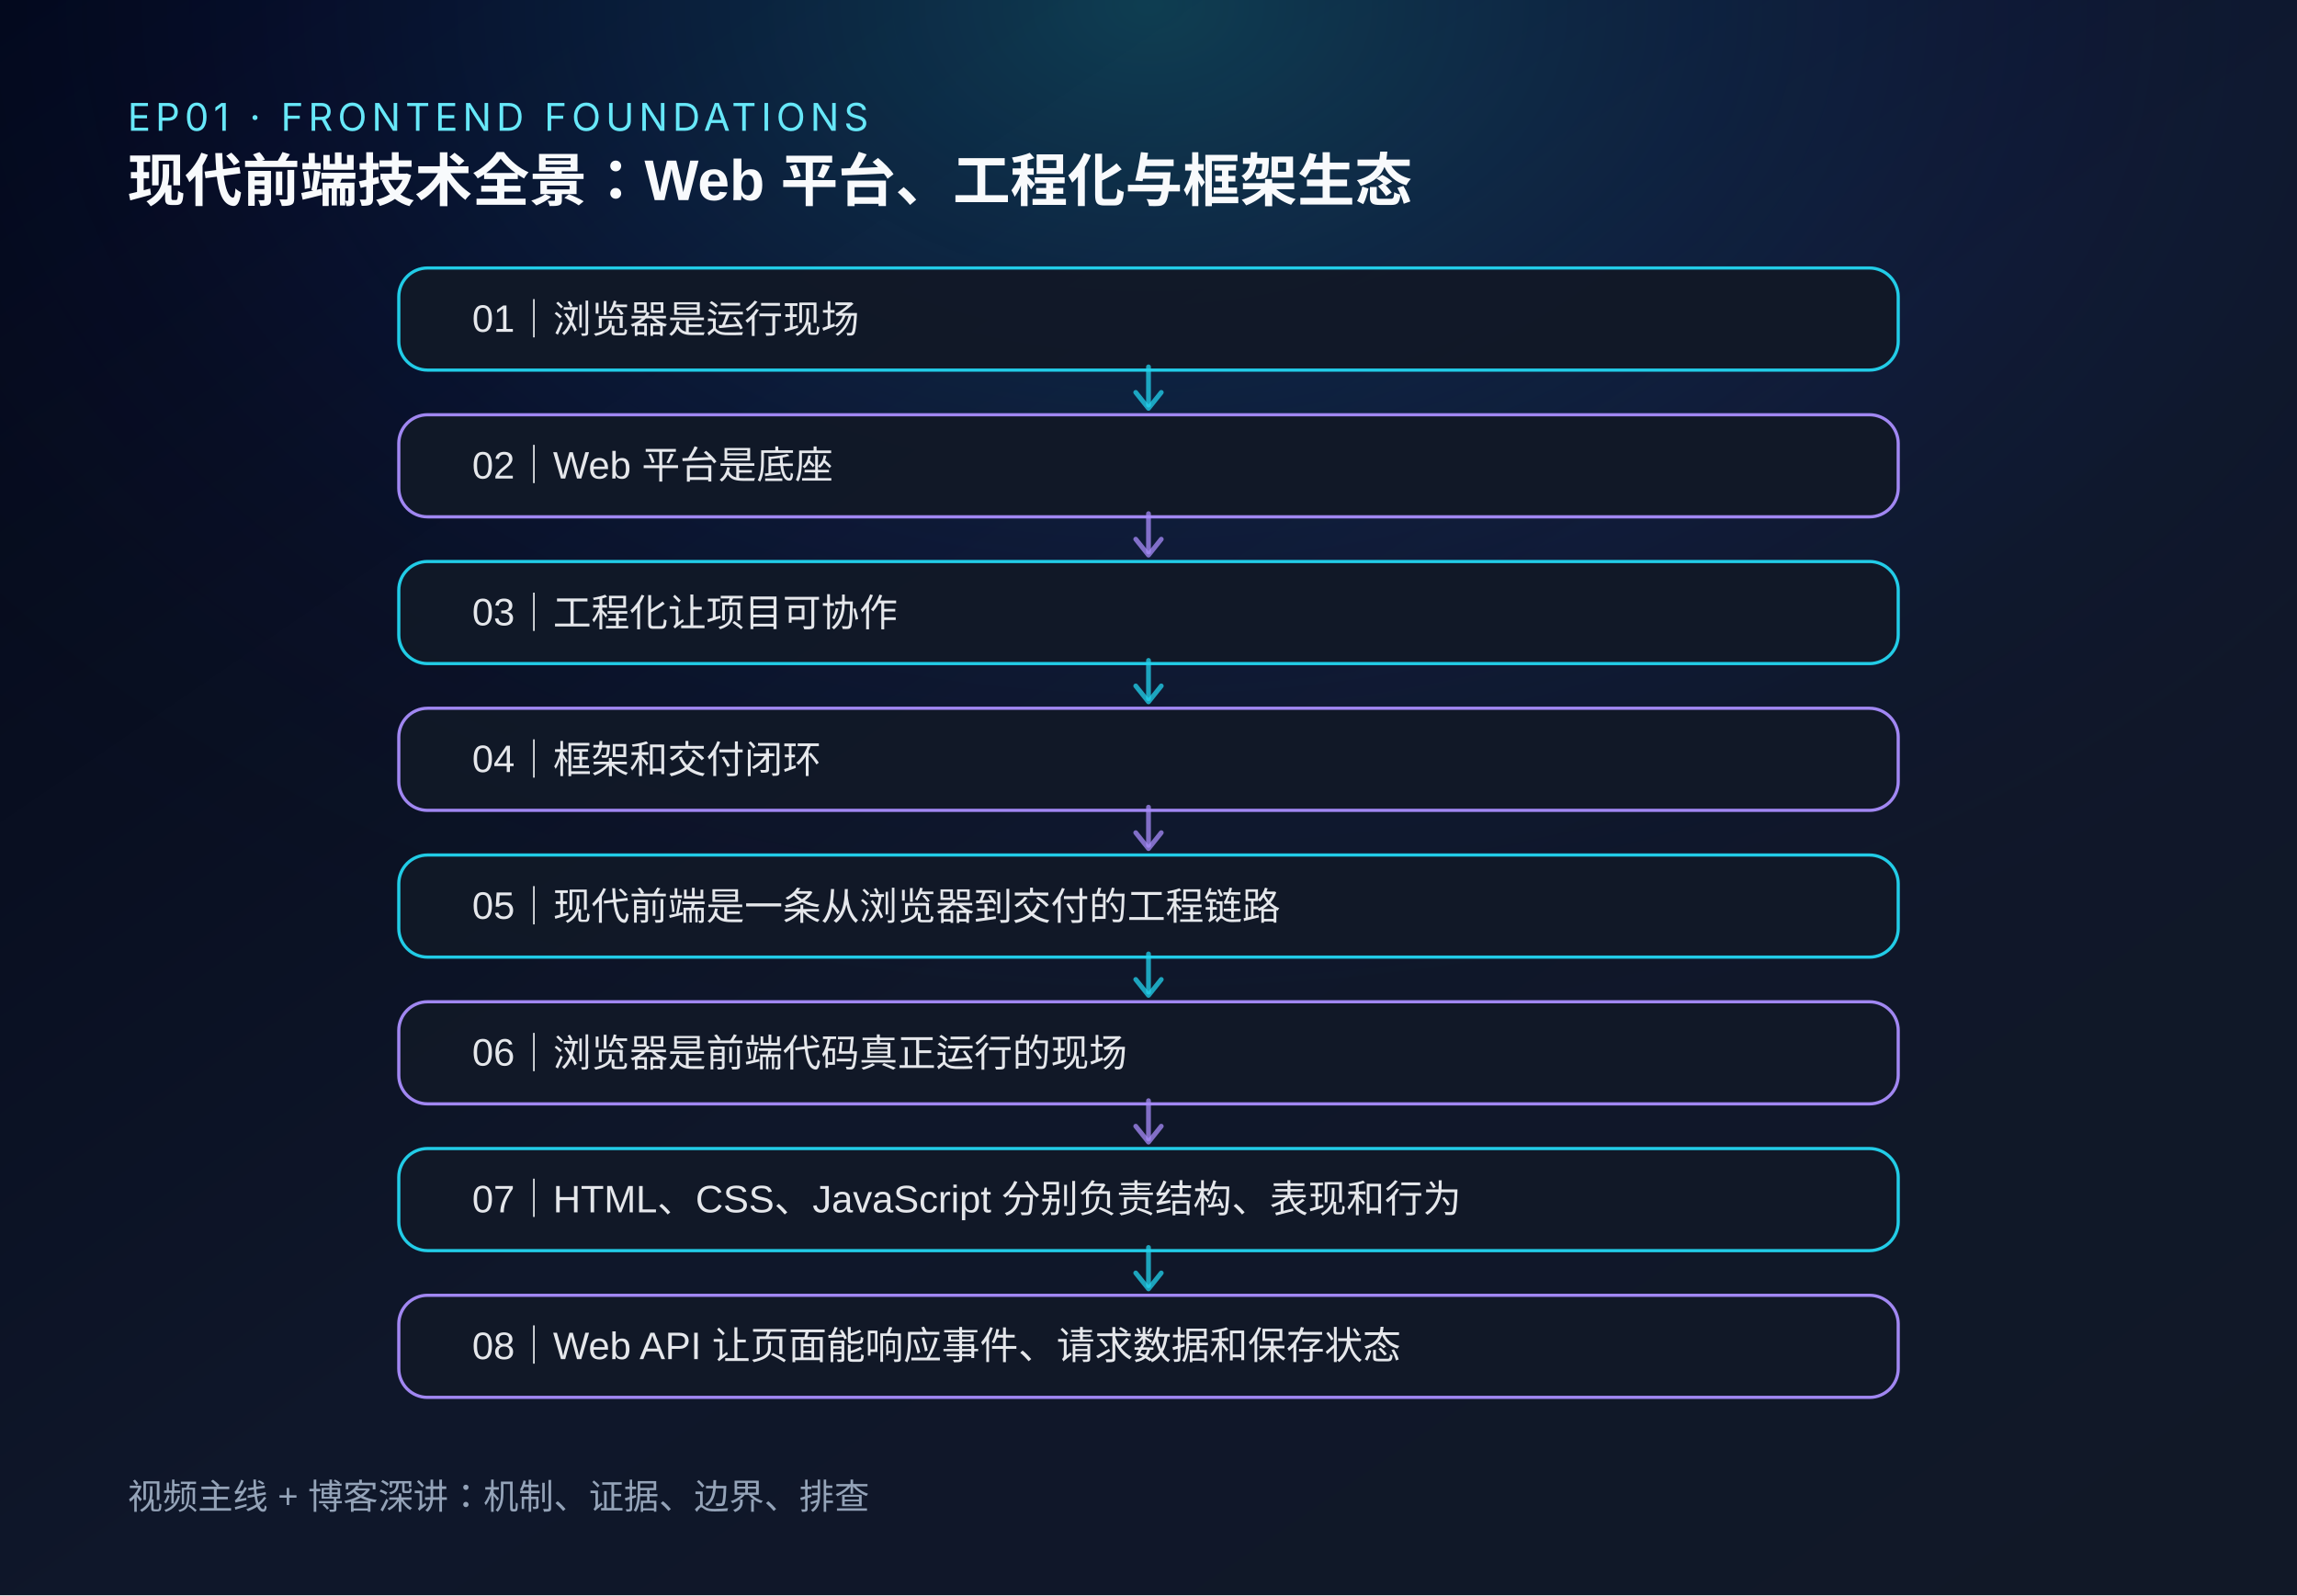
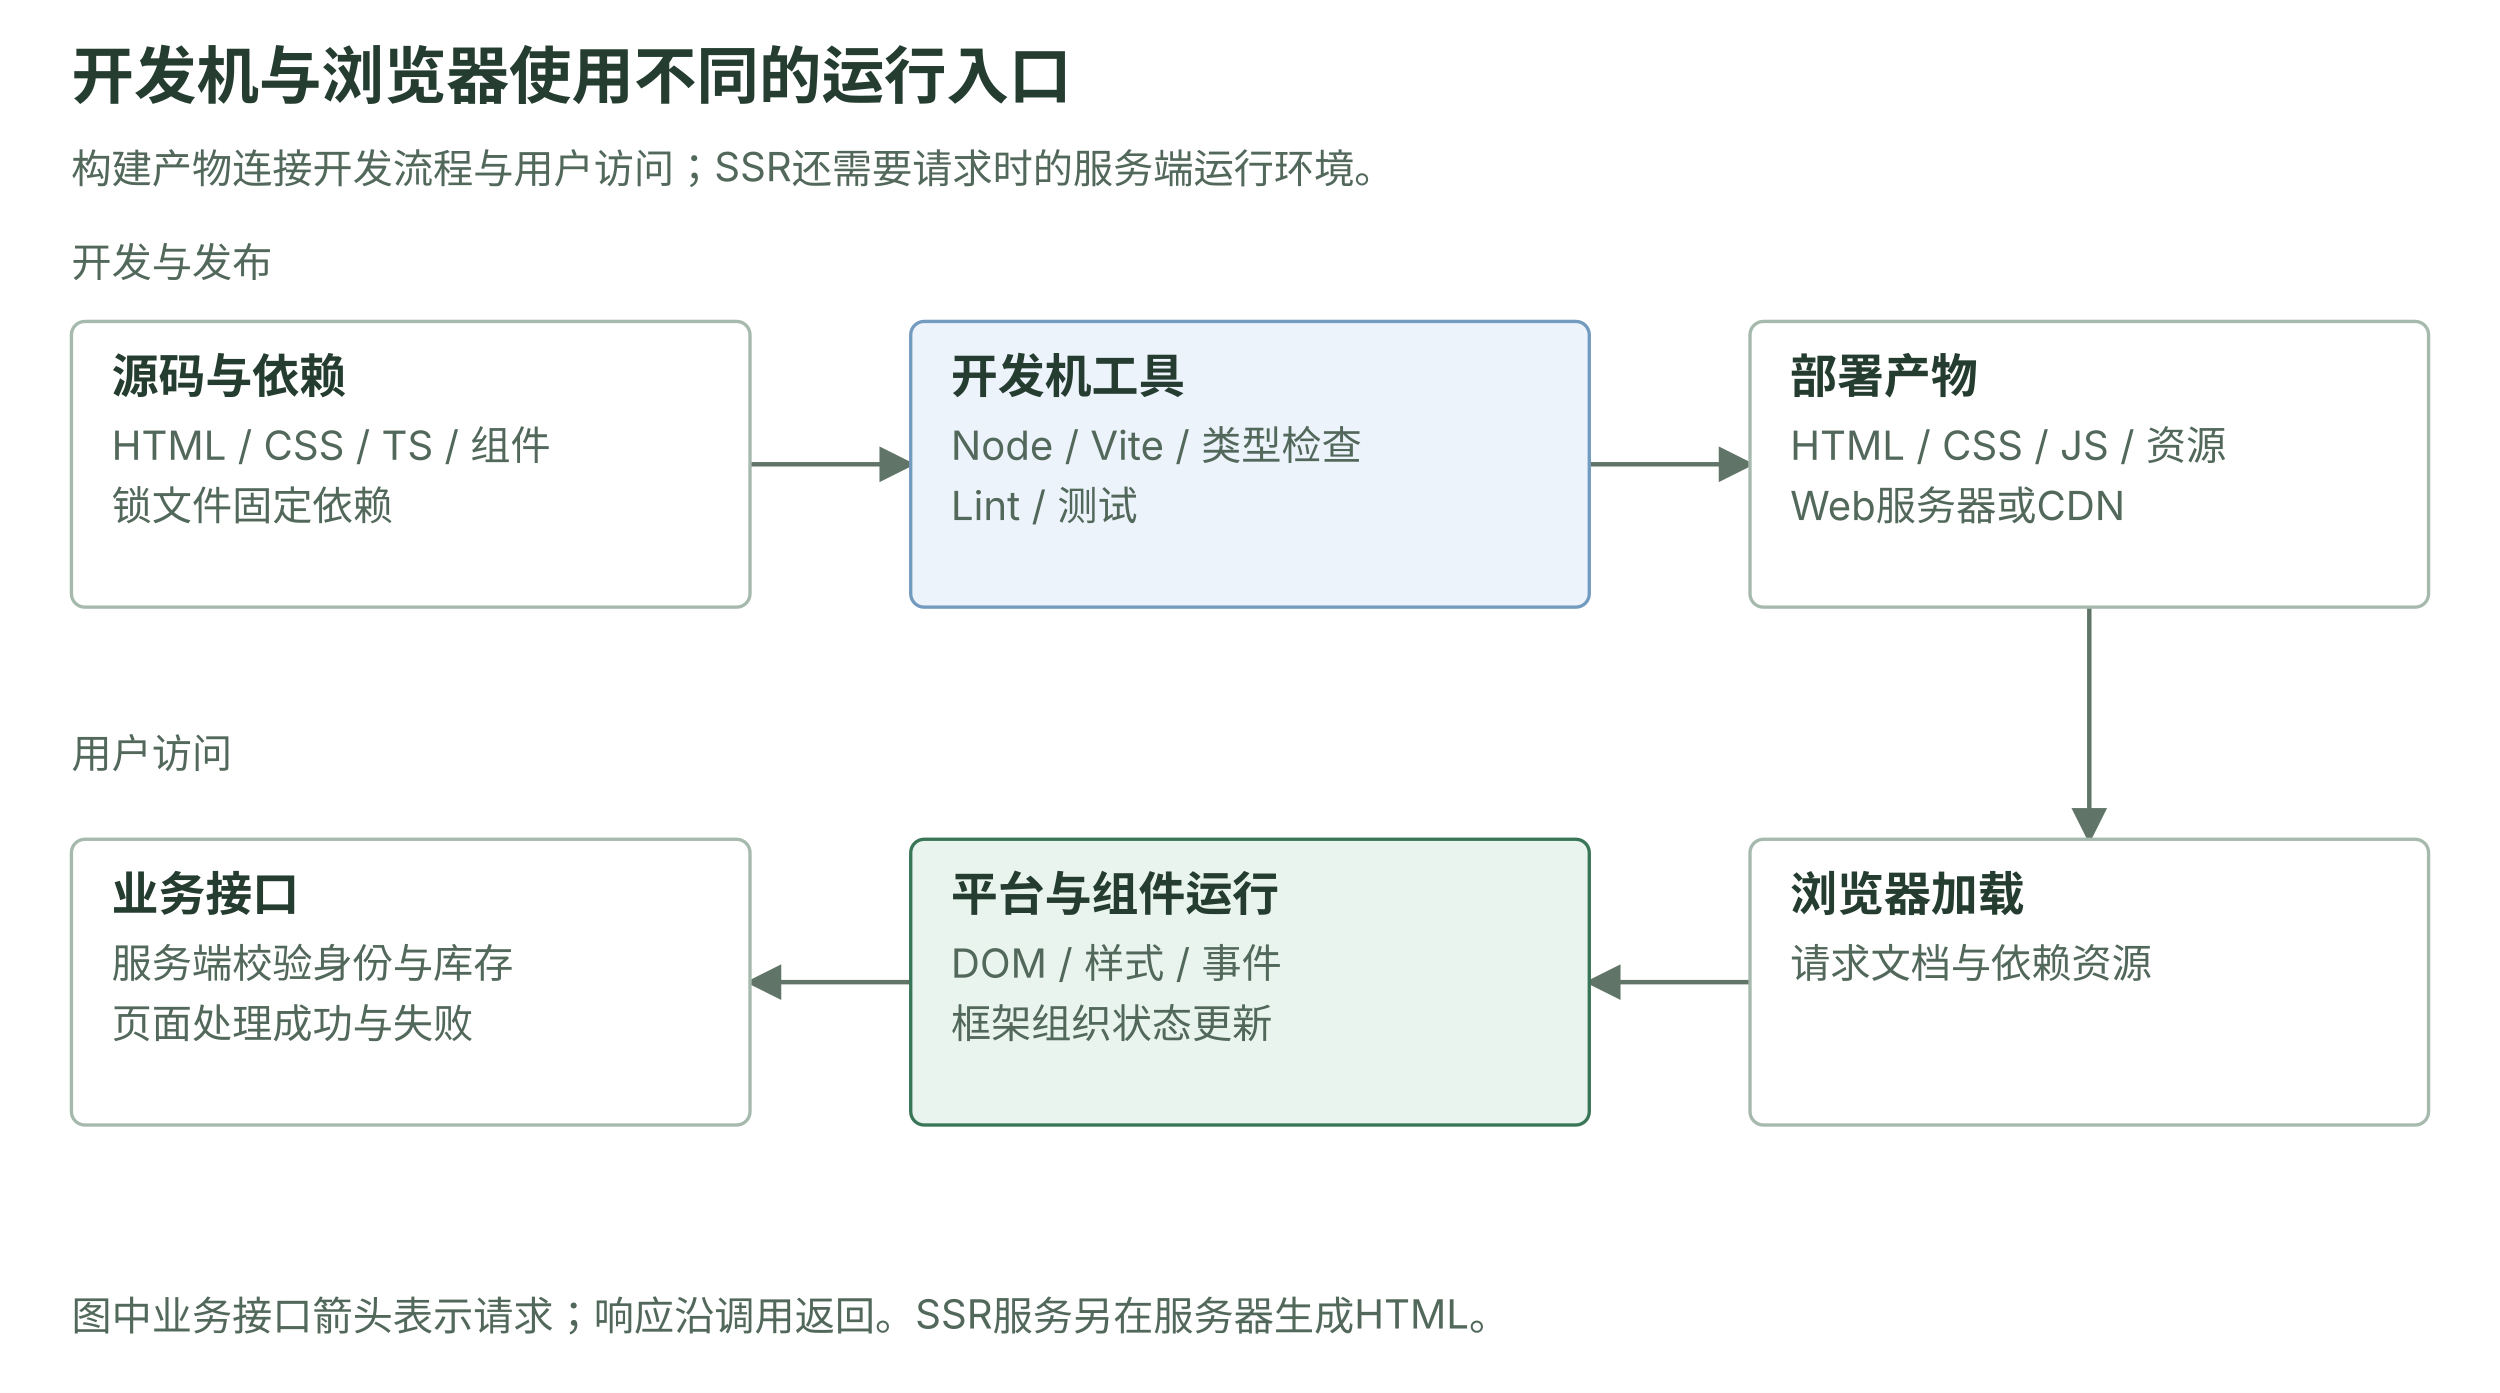
- <svg xmlns="http://www.w3.org/2000/svg" width="1440" height="1000" viewBox="0 0 1440 1000">
+ <svg xmlns="http://www.w3.org/2000/svg" width="1120" height="624" viewBox="0 0 1120 624" role="img" aria-labelledby="title desc">
  <defs>
-     <linearGradient id="bg" x1="0" x2="1" y1="0" y2="1">
-       <stop offset="0%" stop-color="#020617" />
-       <stop offset="52%" stop-color="#0f172a" />
-       <stop offset="100%" stop-color="#111827" />
-     </linearGradient>
-     <radialGradient id="glow" cx="50%" cy="0%" r="70%">
-       <stop offset="0%" stop-color="#22d3ee" stop-opacity="0.24" />
-       <stop offset="55%" stop-color="#1d4ed8" stop-opacity="0.08" />
-       <stop offset="100%" stop-color="#020617" stop-opacity="0" />
-     </radialGradient>
+     <marker id="arrow" markerWidth="8" markerHeight="8" refX="7" refY="4" orient="auto">
+       <path d="M0 0L8 4L0 8Z" fill="#607568" />
+     </marker>
+     <style>text{font-family:-apple-system,'PingFang SC','Microsoft YaHei',sans-serif;letter-spacing:0;fill:#253c30}.h{font-size:28px;font-weight:600}.n{font-size:21px;font-weight:600}.s{font-size:18px;fill:#52685b}.node{fill:#fff;stroke:#a6b9ad;stroke-width:1.5}.info{fill:#edf3fb;stroke:#739bbf;stroke-width:1.5}.good{fill:#e9f4ee;stroke:#397657;stroke-width:1.5}.warn{fill:#f8eef1;stroke:#ae7789;stroke-width:1.5}.edge{fill:none;stroke:#607568;stroke-width:2;marker-end:url(#arrow)}</style>
  </defs>
-   <rect width="1440" height="1000" fill="url(#bg)" />
-   <rect width="1440" height="1000" fill="url(#glow)" />
-   <text x="80" y="82" fill="#67e8f9" font-size="24" font-family="Inter, Arial, sans-serif" letter-spacing="3">EP01 · FRONTEND FOUNDATIONS</text>
-   <text x="80" y="126" fill="#f8fafc" font-size="36" font-weight="700" font-family="PingFang SC, Microsoft YaHei, Arial, sans-serif">现代前端技术全景：Web 平台、工程化与框架生态</text>
-   <text x="80" y="946" fill="#94a3b8" font-size="22" font-family="PingFang SC, Microsoft YaHei, Arial, sans-serif">视频主线 + 博客深讲：机制、证据、边界、排查</text>
-   <g>
-     <rect x="250" y="168" width="940" height="64" rx="18" fill="#111827" stroke="#22d3ee" stroke-width="2" opacity="0.96" />
-     <text x="296" y="208" fill="#e5e7eb" font-size="24" font-family="PingFang SC, Microsoft YaHei, Arial, sans-serif">01｜浏览器是运行现场</text>
-     <path d="M720 230 L720 254" stroke="#22d3ee" stroke-width="3" stroke-linecap="round" opacity="0.75" />
-     <path d="M712 246 L720 256 L728 246" fill="none" stroke="#22d3ee" stroke-width="3" stroke-linecap="round" stroke-linejoin="round" opacity="0.75" />
+   <rect width="1120" height="624" fill="white" />
+   <text x="32" y="44" class="h">开发机与浏览器使用不同的运行入口</text>
+   <text x="32" y="82" class="s">构建产物连接开发流程与用户访问；SSR还需要请求时的服务端运行环境。</text>
+   <text x="32" y="124" class="s">开发与发布</text>
+   <path d="M336 208H408" class="edge" />
+   <path d="M712 208H784" class="edge" />
+   <path d="M936 272V376" class="edge" />
+   <g data-node="源码与依赖">
+     <rect x="32" y="144" width="304" height="128" rx="6" class="node" />
+     <text x="50" y="176" class="n">源码与依赖</text>
+     <text x="50" y="206" class="s">HTML / CSS / TS / 组件</text>
+     <text x="50" y="233" class="s">锁文件固定依赖</text>
  </g>
-   <g>
-     <rect x="250" y="260" width="940" height="64" rx="18" fill="#111827" stroke="#a78bfa" stroke-width="2" opacity="0.96" />
-     <text x="296" y="300" fill="#e5e7eb" font-size="24" font-family="PingFang SC, Microsoft YaHei, Arial, sans-serif">02｜Web 平台是底座</text>
-     <path d="M720 322 L720 346" stroke="#a78bfa" stroke-width="3" stroke-linecap="round" opacity="0.75" />
-     <path d="M712 338 L720 348 L728 338" fill="none" stroke="#a78bfa" stroke-width="3" stroke-linecap="round" stroke-linejoin="round" opacity="0.75" />
+   <g data-node="开发机工具">
+     <rect x="408" y="144" width="304" height="128" rx="6" class="info" />
+     <text x="426" y="176" class="n">开发机工具</text>
+     <text x="426" y="206" class="s">Node / Vite / 类型检查</text>
+     <text x="426" y="233" class="s">Lint / 测试</text>
  </g>
-   <g>
-     <rect x="250" y="352" width="940" height="64" rx="18" fill="#111827" stroke="#22d3ee" stroke-width="2" opacity="0.96" />
-     <text x="296" y="392" fill="#e5e7eb" font-size="24" font-family="PingFang SC, Microsoft YaHei, Arial, sans-serif">03｜工程化让项目可协作</text>
-     <path d="M720 414 L720 438" stroke="#22d3ee" stroke-width="3" stroke-linecap="round" opacity="0.75" />
-     <path d="M712 430 L720 440 L728 430" fill="none" stroke="#22d3ee" stroke-width="3" stroke-linecap="round" stroke-linejoin="round" opacity="0.75" />
+   <g data-node="部署产物">
+     <rect x="784" y="144" width="304" height="128" rx="6" class="node" />
+     <text x="802" y="176" class="n">部署产物</text>
+     <text x="802" y="206" class="s">HTML / CSS / JS / 资源</text>
+     <text x="802" y="233" class="s">Web服务器或CDN</text>
  </g>
-   <g>
-     <rect x="250" y="444" width="940" height="64" rx="18" fill="#111827" stroke="#a78bfa" stroke-width="2" opacity="0.96" />
-     <text x="296" y="484" fill="#e5e7eb" font-size="24" font-family="PingFang SC, Microsoft YaHei, Arial, sans-serif">04｜框架和交付闭环</text>
-     <path d="M720 506 L720 530" stroke="#a78bfa" stroke-width="3" stroke-linecap="round" opacity="0.75" />
-     <path d="M712 522 L720 532 L728 522" fill="none" stroke="#a78bfa" stroke-width="3" stroke-linecap="round" stroke-linejoin="round" opacity="0.75" />
+   <text x="32" y="344" class="s">用户访问</text>
+   <path d="M784 440H712" class="edge" />
+   <path d="M408 440H336" class="edge" />
+   <g data-node="浏览器加载">
+     <rect x="784" y="376" width="304" height="128" rx="6" class="node" />
+     <text x="802" y="408" class="n">浏览器加载</text>
+     <text x="802" y="438" class="s">请求文档与依赖资源</text>
  </g>
-   <g>
-     <rect x="250" y="536" width="940" height="64" rx="18" fill="#111827" stroke="#22d3ee" stroke-width="2" opacity="0.96" />
-     <text x="296" y="576" fill="#e5e7eb" font-size="24" font-family="PingFang SC, Microsoft YaHei, Arial, sans-serif">05｜现代前端是一条从浏览器到交付的工程链路</text>
-     <path d="M720 598 L720 622" stroke="#22d3ee" stroke-width="3" stroke-linecap="round" opacity="0.75" />
-     <path d="M712 614 L720 624 L728 614" fill="none" stroke="#22d3ee" stroke-width="3" stroke-linecap="round" stroke-linejoin="round" opacity="0.75" />
+   <g data-node="平台与组件运行">
+     <rect x="408" y="376" width="304" height="128" rx="6" class="good" />
+     <text x="426" y="408" class="n">平台与组件运行</text>
+     <text x="426" y="438" class="s">DOM / 样式 / 事件</text>
+     <text x="426" y="465" class="s">框架组织状态更新</text>
  </g>
-   <g>
-     <rect x="250" y="628" width="940" height="64" rx="18" fill="#111827" stroke="#a78bfa" stroke-width="2" opacity="0.96" />
-     <text x="296" y="668" fill="#e5e7eb" font-size="24" font-family="PingFang SC, Microsoft YaHei, Arial, sans-serif">06｜浏览器是前端代码真正运行的现场</text>
-     <path d="M720 690 L720 714" stroke="#a78bfa" stroke-width="3" stroke-linecap="round" opacity="0.75" />
-     <path d="M712 706 L720 716 L728 706" fill="none" stroke="#a78bfa" stroke-width="3" stroke-linecap="round" stroke-linejoin="round" opacity="0.75" />
+   <g data-node="业务接口">
+     <rect x="32" y="376" width="304" height="128" rx="6" class="node" />
+     <text x="50" y="408" class="n">业务接口</text>
+     <text x="50" y="438" class="s">服务端校验身份与库存</text>
+     <text x="50" y="465" class="s">页面处理成功与失败</text>
  </g>
-   <g>
-     <rect x="250" y="720" width="940" height="64" rx="18" fill="#111827" stroke="#22d3ee" stroke-width="2" opacity="0.96" />
-     <text x="296" y="760" fill="#e5e7eb" font-size="24" font-family="PingFang SC, Microsoft YaHei, Arial, sans-serif">07｜HTML、CSS、JavaScript 分别负责结构、表现和行为</text>
-     <path d="M720 782 L720 806" stroke="#22d3ee" stroke-width="3" stroke-linecap="round" opacity="0.75" />
-     <path d="M712 798 L720 808 L728 798" fill="none" stroke="#22d3ee" stroke-width="3" stroke-linecap="round" stroke-linejoin="round" opacity="0.75" />
-   </g>
-   <g>
-     <rect x="250" y="812" width="940" height="64" rx="18" fill="#111827" stroke="#a78bfa" stroke-width="2" opacity="0.96" />
-     <text x="296" y="852" fill="#e5e7eb" font-size="24" font-family="PingFang SC, Microsoft YaHei, Arial, sans-serif">08｜Web API 让页面能响应事件、请求数据和保存状态</text>
-   </g>
+   <text x="32" y="596" class="s">图中业务接口箭头表示请求；响应沿调用返回。SSR服务另在服务器生成HTML。</text>
</svg>
